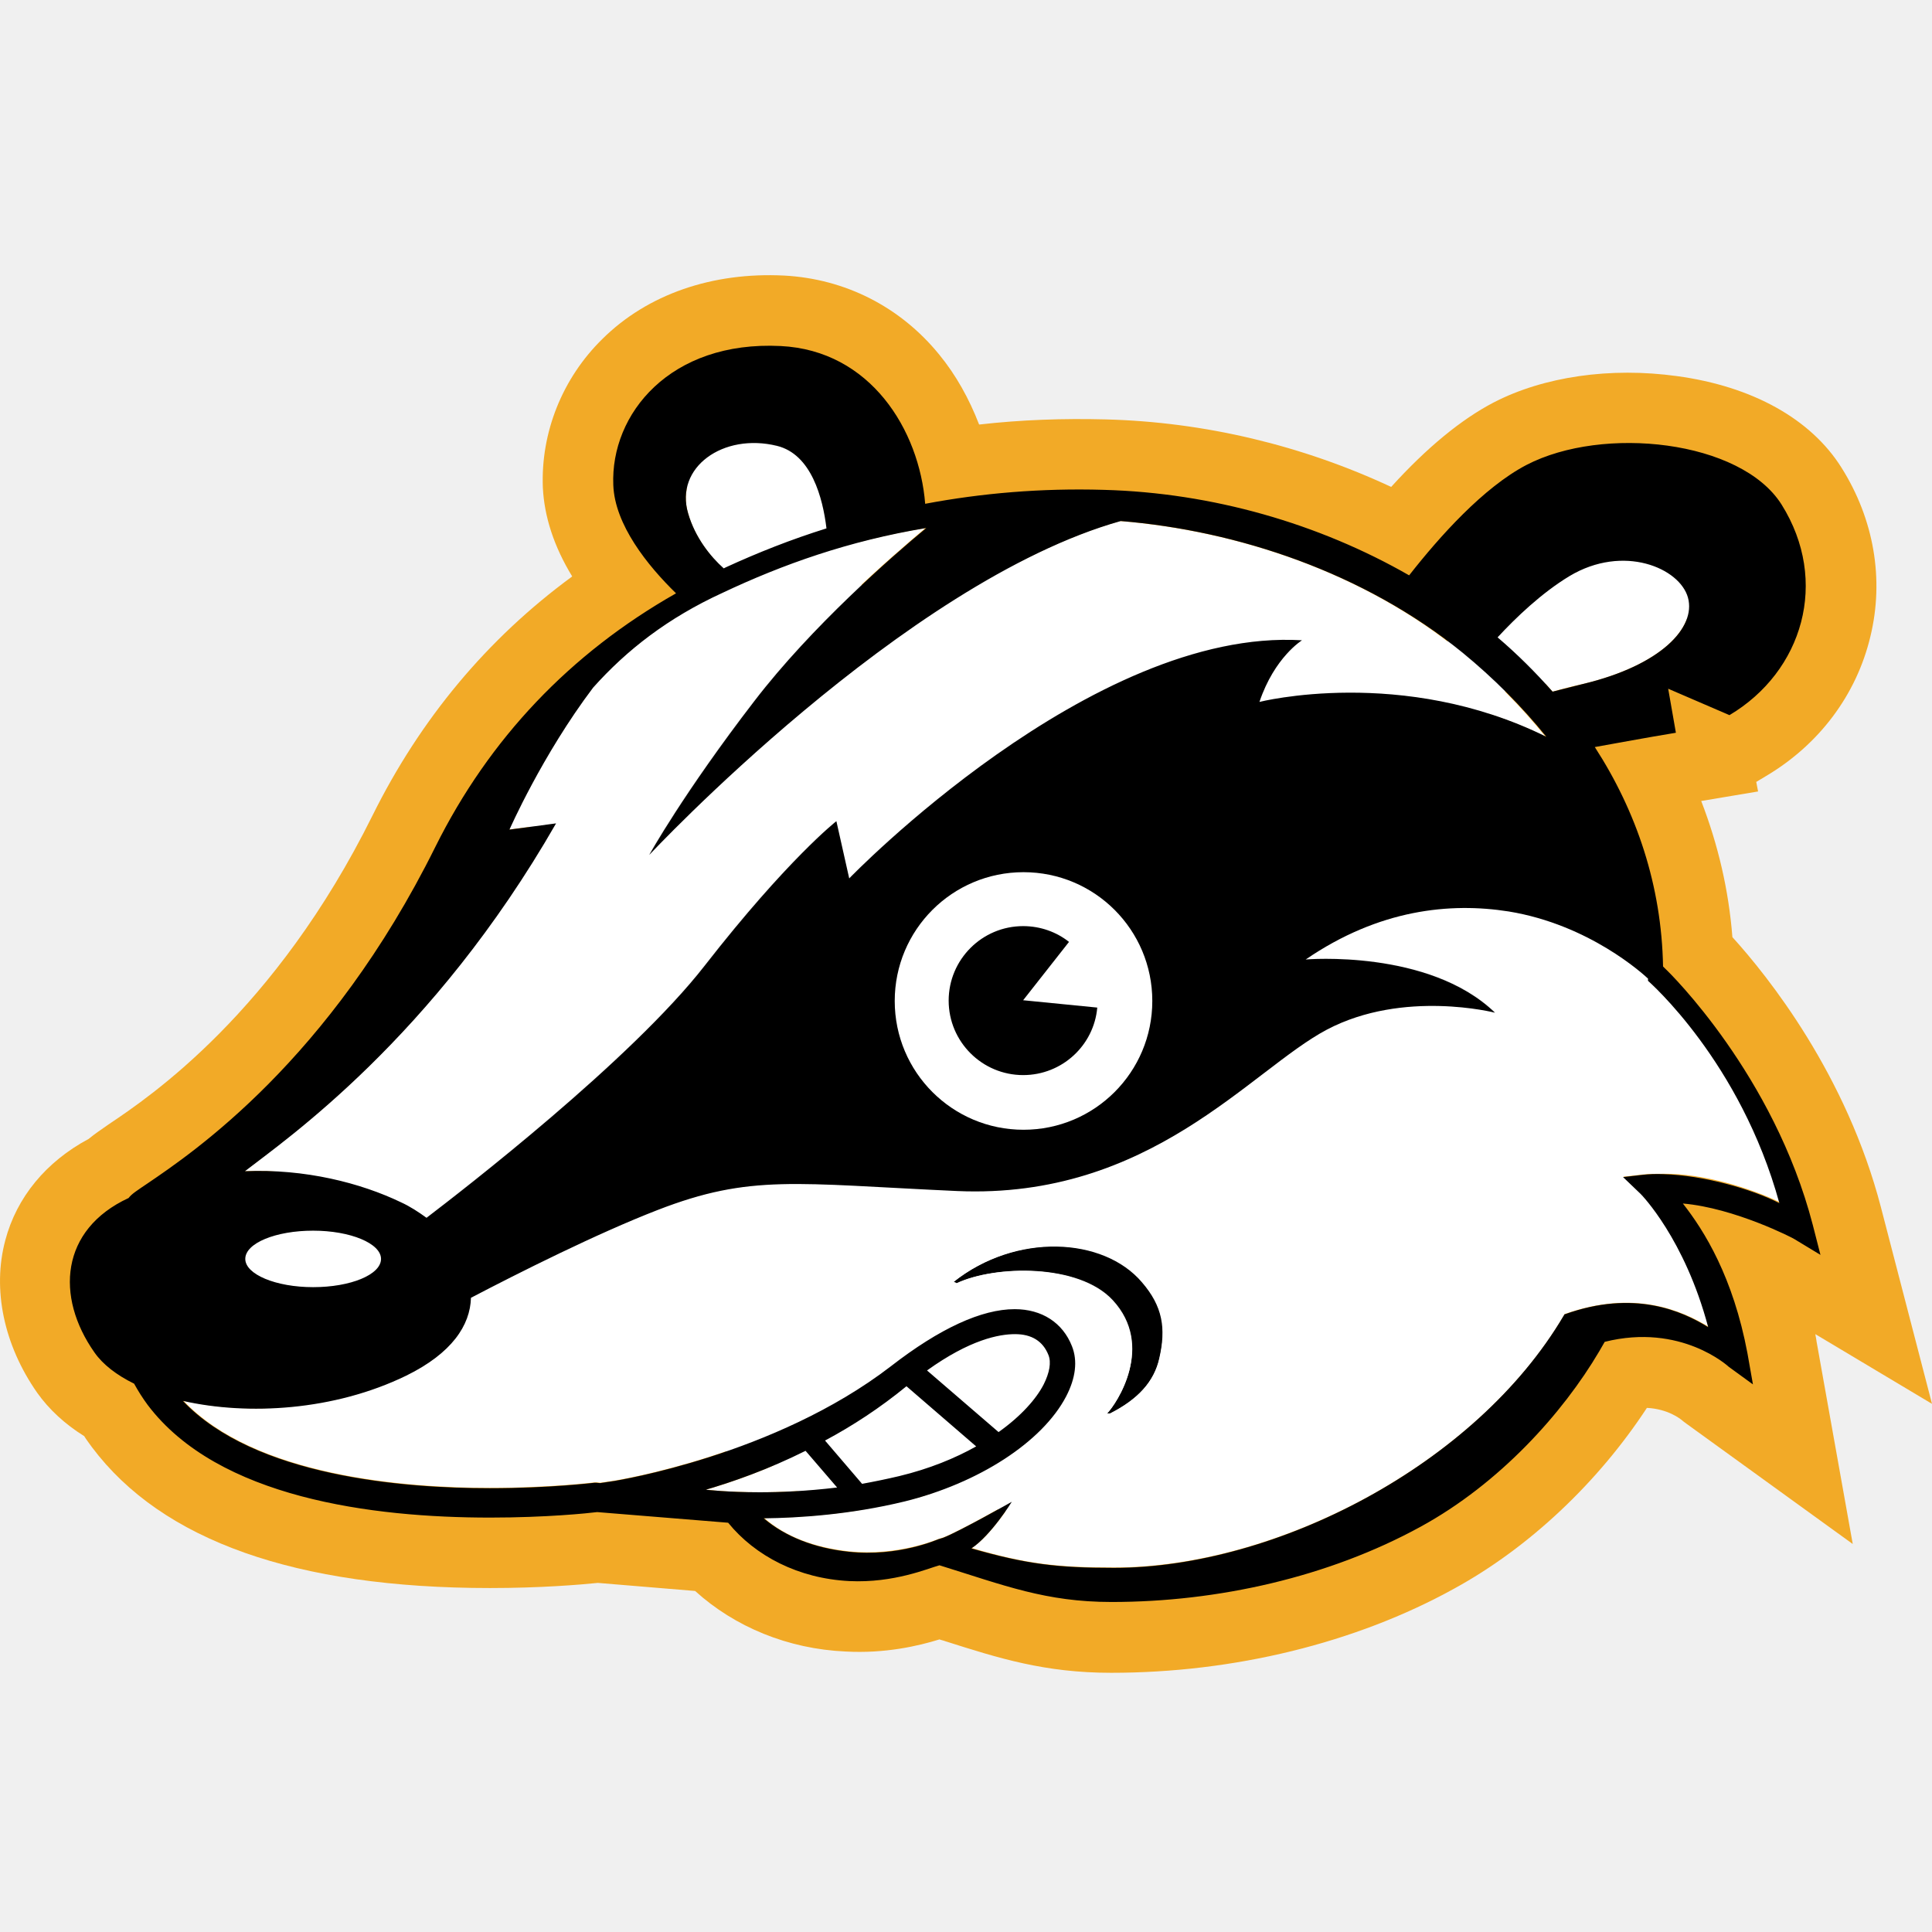
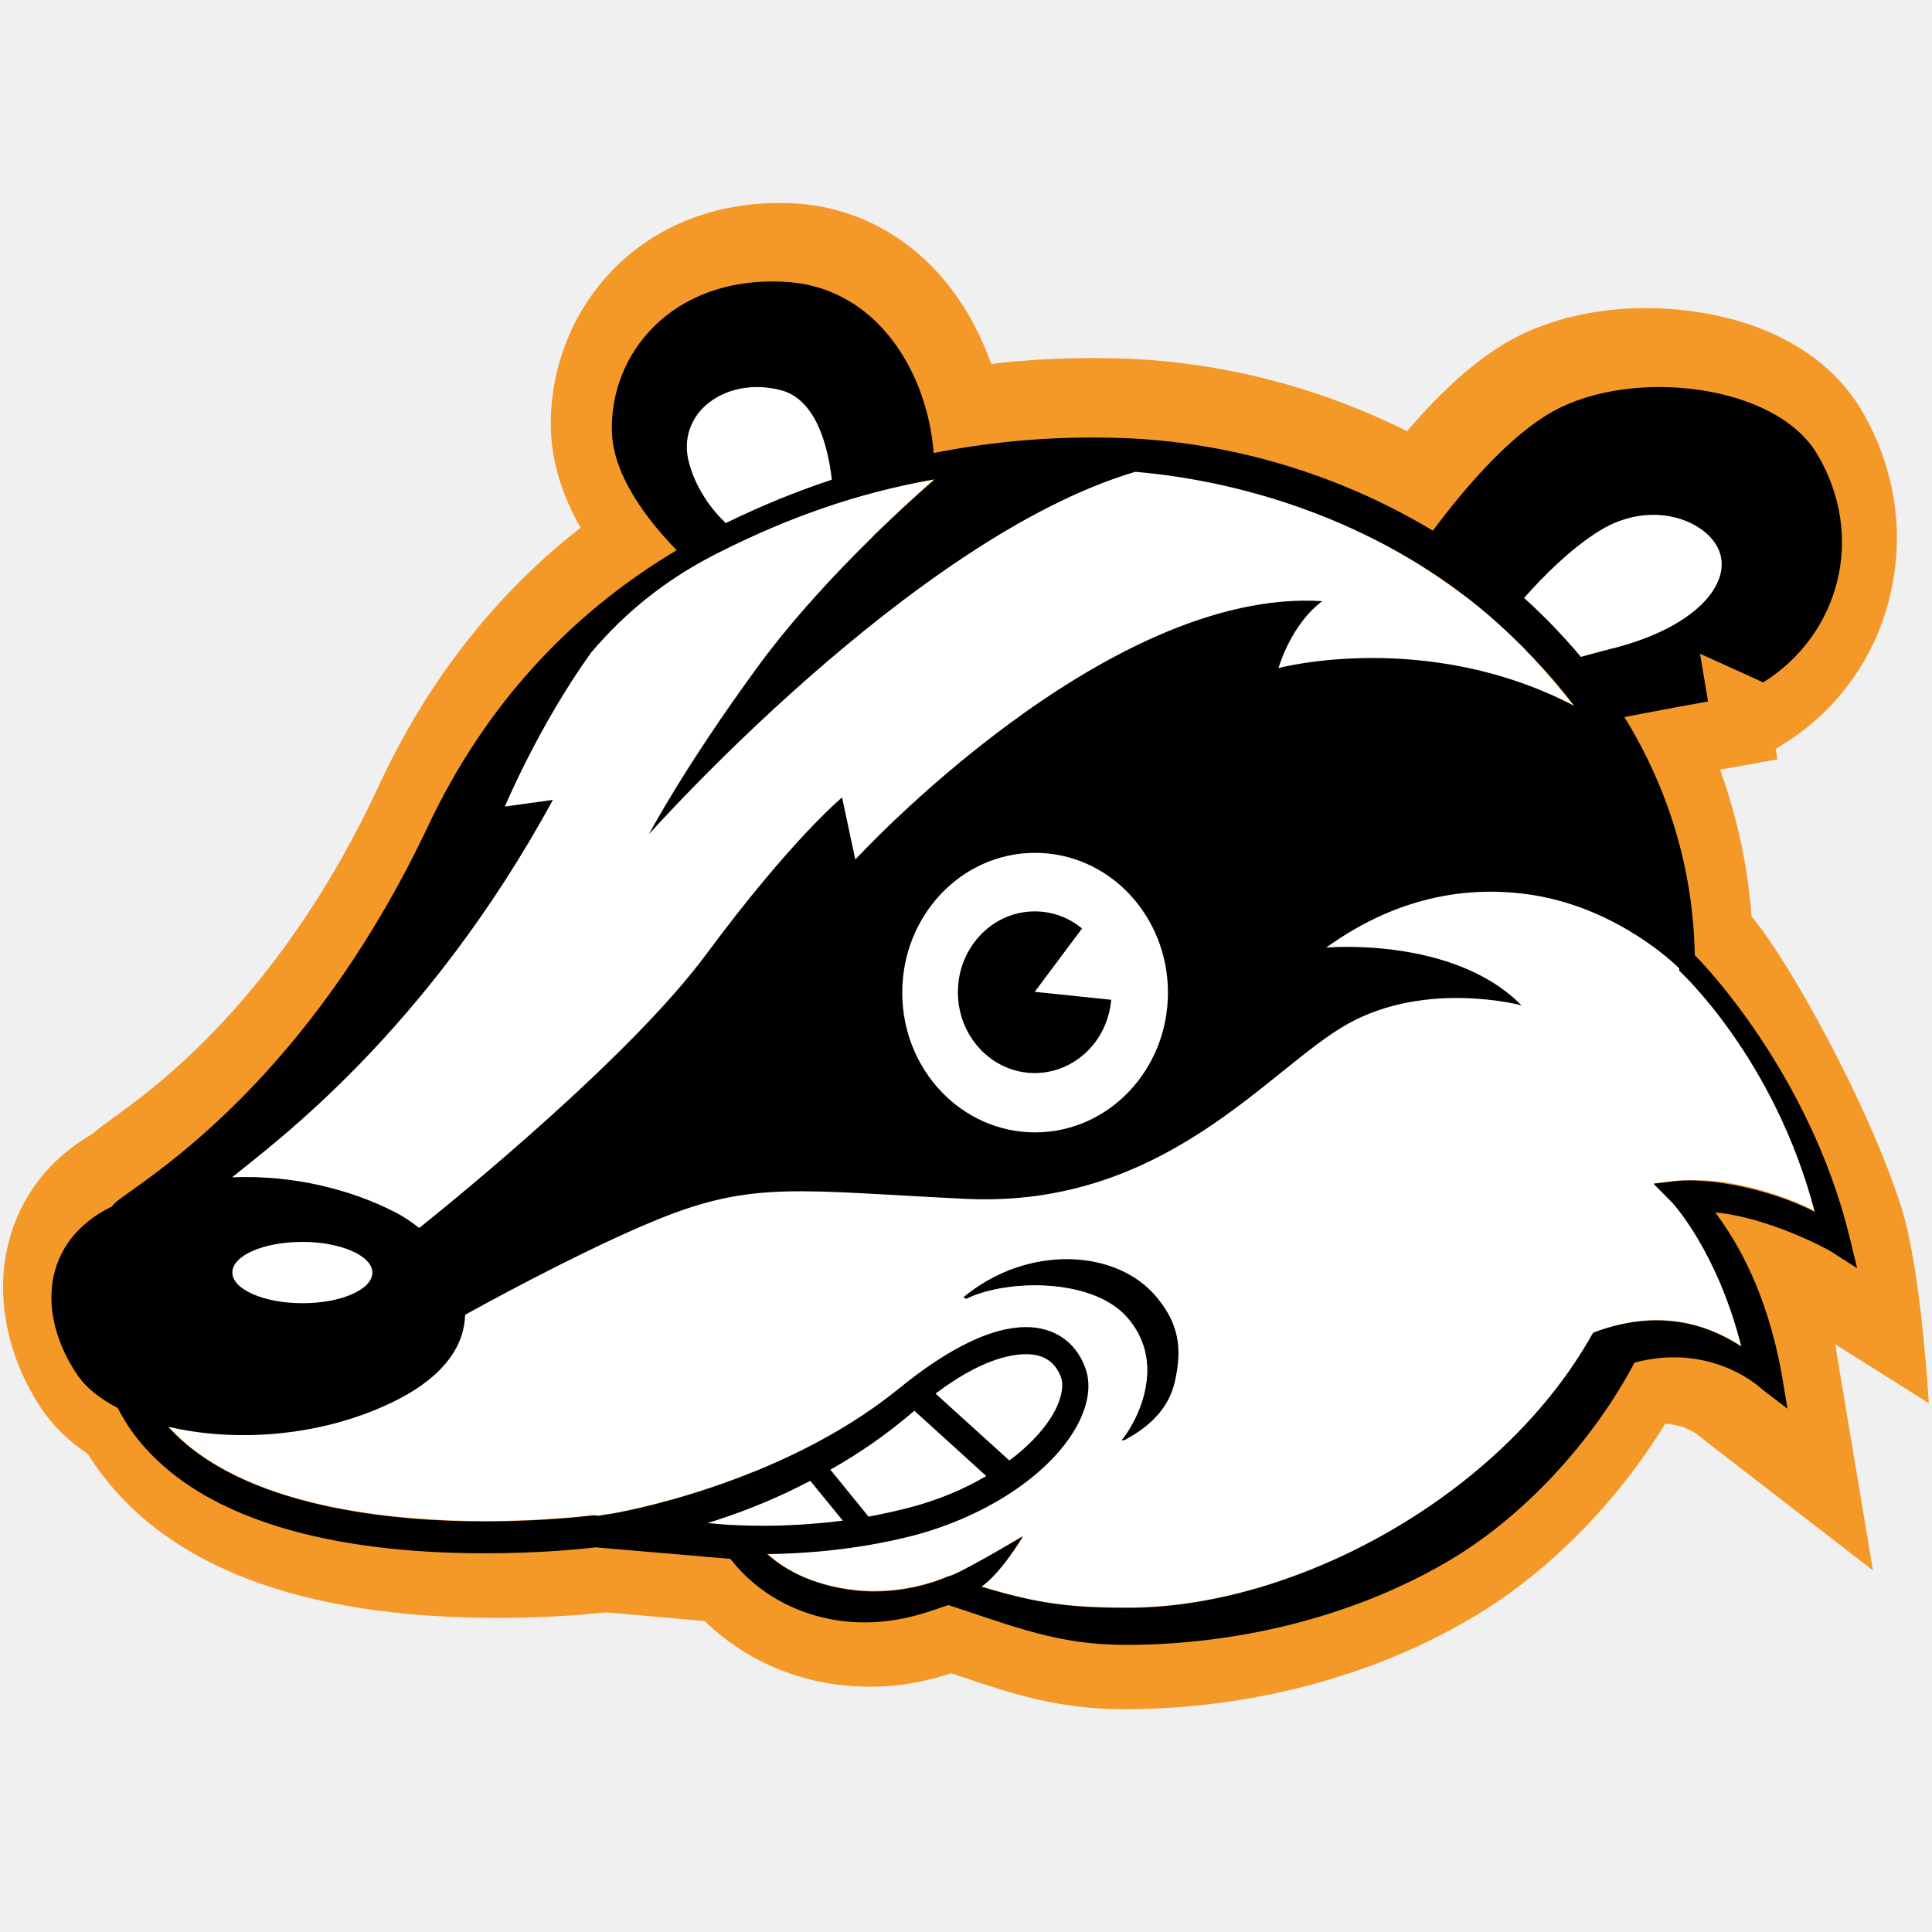
<svg xmlns="http://www.w3.org/2000/svg" version="1.1" id="Layer_1" x="0px" y="0px" viewBox="0 0 526.55 526.55" xml:space="preserve" width="526.55" height="526.55">
  <defs id="defs1" />
  <style type="text/css" id="style1">
	.st0{fill:#F2AA27;}
	.st1{fill:none;}
	.st2{fill:#FFFFFF;}
</style>
-   <path class="st0" d="m 302.85,455.906 c -18.2,0 -30.7,-4 -45.2,-8.6 -0.5,-0.2 -1.1,-0.3 -1.6,-0.5 -5.8,1.8 -14.9,3.9 -25.6,3.3 -15.7,-0.7 -30.2,-6.7 -41,-16.5 l -26.5,-2.2 c -4.9,0.5 -15.7,1.4 -29.4,1.4 -52.9,0 -89.4,-12.9 -108.5,-38.4 -0.7,-1 -1.5,-2 -2.1,-3 -5.3,-3.3 -9.6,-7.3 -12.8,-11.8 -9.1,-13 -12.3,-28.2 -8.7,-41.6 3.1,-11.7 11.1,-21.4 22.7,-27.6 1.7,-1.4 3.5,-2.6 5.5,-4 11.2,-7.5 45.3,-30.5 71.9,-84.2 13,-26.2 31.2,-48.1 54.4,-65.1 -5,-8.2 -7.6,-16.3 -8,-24.2 -0.6,-15 5.3,-29.8 16.2,-40.5 12.3,-12.2 30,-18.3 49.6,-17.3 16.6,0.9 31.6,8.5 42.2,21.5 4.6,5.6 8.2,12.1 10.9,19.1 11.4,-1.3 22.9,-1.7 34.5,-1.4 27,0.7 53.6,7.1 77.8,18.4 9.7,-10.7 19.1,-18.4 27.9,-23 13.7,-7.1 31.9,-9.7 50,-7.2 20.6,2.8 36.5,11.7 44.8,24.9 8.9,14.1 11.7,30.5 7.9,46.1 -3.8,15.9 -14,29.5 -28.6,38.1 l -2.5,1.5 0.5,2.6 -15.5,2.6 c 4.6,11.9 7.5,24.3 8.5,37.1 9.8,10.8 31.1,37.5 40.5,73.7 l 13.9,53.5 -31.8,-19 c 0.1,0.6 0.2,1.1 0.3,1.7 v 0.1 l 9.9,55.4 -45.2,-32.7 c -0.5,-0.4 -1,-0.7 -1.3,-1 -0.5,-0.4 -3.8,-3.1 -9.6,-3.4 -13.3,20.3 -32.1,38.1 -52.6,49.3 -26.8,14.8 -60,22.9 -93.4,22.9 z m -46.8,-49.5 5.6,1.7 c 2.7,0.8 5.3,1.6 7.7,2.4 12.8,4.1 21.2,6.8 33.5,6.8 27,0 53.7,-6.4 74.9,-18.1 16.1,-8.8 31.6,-24 41.3,-40.6 0.4,-0.7 0.8,-1.4 1.2,-2.1 l 4,-7.4 8.2,-2.1 c 5.1,-1.3 10,-1.9 14.5,-1.9 -1.1,-1.8 -2.3,-3.5 -3.6,-5.2 l -27.3,-34.8 44.1,3.6 c 1.1,0.1 2.2,0.2 3.3,0.4 -8.2,-14.9 -17.5,-25.5 -21.2,-29.5 l -2,-2 -6.1,-5.6 -0.2,-8.3 c -0.3,-17.5 -5.5,-34.2 -15.5,-49.7 l -15.6,-24.2 28.3,-5.3 c 1.1,-0.2 2.2,-0.4 3.3,-0.6 l -5,-28.1 38.8,16.7 c 2,-2.5 3.4,-5.3 4.1,-8.3 1.3,-5.5 0.3,-11.2 -3.1,-16.5 -1.3,-2.1 -7.1,-5.8 -17.4,-7.2 -9.9,-1.4 -20.4,-0.1 -26.9,3.3 -6.7,3.5 -16.1,12.5 -25.6,24.8 l -10.3,13.2 -14.5,-8.3 c -22.4,-12.9 -48.1,-20.1 -74.1,-20.8 -15,-0.4 -30,0.8 -44.6,3.5 l -21,3.9 -1.7,-21.3 c -0.7,-8.4 -6,-24.5 -21.1,-25.3 -8.9,-0.5 -16,1.7 -20.5,6.2 -3.2,3.2 -5,7.4 -4.8,11.6 0.1,1.9 2.5,7.9 11.4,16.5 l 18.2,17.9 -22.2,12.6 c -25.5,14.5 -44.9,35 -57.8,60.9 -31.1,62.9 -71.7,90.2 -85,99.1 -0.7,0.4 -1.4,1 -2,1.4 l -1.8,2.2 -4,1.9 c -1.9,0.9 -4.2,2.3 -4.7,4.1 -0.5,1.7 0.1,5.2 3.1,9.5 v 0 c 0,0 0.9,1 3.6,2.3 l 5.5,2.7 2.9,5.4 c 0.7,1.2 1.4,2.4 2.2,3.5 11.1,14.8 38.7,23 77.7,23 14.4,0 24.9,-1.2 26.9,-1.4 l 1.9,-0.2 45.8,3.7 5.2,6.4 c 4.2,5.2 11.1,8.4 18.9,8.7 6.8,0.3 12.4,-1.6 15.8,-2.8 1,-0.3 1.8,-0.6 2.4,-0.8 z" id="path1" />
-   <g id="XMLID_67_" transform="translate(0,74.99599)">
+   <path class="st0" d="m 306.493,465.836 c -18.369,0 -30.984,-4.311 -45.619,-9.268 -0.505,-0.216 -1.11,-0.323 -1.615,-0.539 -5.854,1.94 -15.038,4.203 -25.837,3.556 -15.845,-0.754 -30.48,-7.221 -41.38,-17.782 l -26.746,-2.371 c -4.945,0.539 -15.845,1.509 -29.672,1.509 -53.39,0 -90.228,-13.903 -109.505,-41.385 -0.706,-1.078 -1.514,-2.155 -2.119,-3.233 -5.349,-3.556 -9.689,-7.867 -12.919,-12.717 C 1.897,369.596 -1.333,353.214 2.301,338.773 5.43,326.163 13.504,315.709 25.211,309.028 c 1.716,-1.509 3.532,-2.802 5.551,-4.311 11.304,-8.083 45.72,-32.871 72.566,-90.744 13.12,-28.236 31.489,-51.838 54.904,-70.16 -5.046,-8.837 -7.67,-17.567 -8.074,-26.081 -0.606,-16.166 5.349,-32.116 16.35,-43.648 12.414,-13.148 30.278,-19.722 50.06,-18.645 16.754,0.97 31.893,9.161 42.591,23.171 4.643,6.035 8.276,13.04 11.001,20.584 11.506,-1.401 23.112,-1.832 34.82,-1.509 27.25,0.754 54.097,7.652 78.521,19.83 9.79,-11.532 19.277,-19.83 28.158,-24.788 13.827,-7.652 32.196,-10.454 50.463,-7.76 20.791,3.018 36.838,12.609 45.215,26.835 8.982,15.196 11.808,32.871 7.973,49.683 -3.835,17.136 -14.13,31.793 -28.865,41.061 l -2.523,1.617 0.505,2.802 -15.644,2.802 c 4.643,12.825 7.569,26.189 8.579,39.983 9.891,11.639 31.877,51.044 40.875,79.428 5.417,17.088 7.436,53.263 7.436,53.263 l -25.502,-16.081 c 0.101,0.647 0.202,1.186 0.303,1.832 v 0.108 l 9.992,59.706 -45.619,-35.242 c -0.505,-0.431 -1.009,-0.754 -1.312,-1.078 -0.505,-0.431 -3.835,-3.341 -9.689,-3.664 -13.423,21.878 -32.397,41.061 -53.087,53.132 -27.048,15.95 -60.556,24.68 -94.265,24.68 z m -47.234,-53.347 5.652,1.832 c 2.725,0.862 5.349,1.724 7.771,2.587 12.919,4.419 21.396,7.329 33.81,7.329 27.25,0 54.198,-6.897 75.594,-19.507 16.249,-9.484 31.893,-25.865 41.683,-43.756 0.404,-0.754 0.807,-1.509 1.211,-2.263 l 4.037,-7.975 8.276,-2.263 c 5.147,-1.401 10.093,-2.048 14.634,-2.048 -1.11,-1.94 -2.321,-3.772 -3.633,-5.604 l -27.553,-37.505 44.509,3.88 c 1.11,0.108 2.22,0.216 3.331,0.431 -8.276,-16.058 -17.662,-27.482 -21.396,-31.793 l -2.019,-2.155 -6.157,-6.035 -0.202,-8.945 c -0.303,-18.86 -5.551,-36.858 -15.644,-53.563 l -15.745,-26.081 28.562,-5.712 c 1.11,-0.216 2.22,-0.431 3.331,-0.647 l -5.046,-30.284 39.159,17.998 c 2.019,-2.694 3.432,-5.712 4.138,-8.945 1.312,-5.927 0.303,-12.07 -3.129,-17.782 -1.312,-2.263 -7.166,-6.251 -17.561,-7.76 -9.992,-1.509 -20.589,-0.108 -27.149,3.556 -6.762,3.772 -16.249,13.472 -25.837,26.728 l -10.395,14.226 -14.634,-8.945 c -22.608,-13.903 -48.546,-21.662 -74.787,-22.417 -15.139,-0.431 -30.278,0.862 -45.013,3.772 l -21.195,4.203 -1.716,-22.956 c -0.706,-9.053 -6.056,-26.404 -21.295,-27.266 -8.982,-0.539 -16.148,1.832 -20.69,6.682 -3.23,3.449 -5.046,7.975 -4.844,12.502 0.101,2.048 2.523,8.514 11.506,17.782 l 18.369,19.291 -22.406,13.579 c -25.736,15.627 -45.316,37.72 -58.335,65.633 -31.388,67.789 -72.364,97.211 -85.787,106.802 -0.706,0.431 -1.413,1.078 -2.019,1.509 l -1.817,2.371 -4.037,2.048 c -1.918,0.97 -4.239,2.479 -4.744,4.419 -0.505,1.832 0.101,5.604 3.129,10.238 v 0 c 0,0 0.908,1.078 3.633,2.479 l 5.551,2.91 2.927,5.82 c 0.706,1.293 1.413,2.587 2.22,3.772 11.203,15.95 39.059,24.788 78.42,24.788 14.533,0 25.131,-1.293 27.149,-1.509 l 1.918,-0.216 46.224,3.988 5.248,6.897 c 4.239,5.604 11.203,9.053 19.075,9.376 6.863,0.323 12.515,-1.724 15.946,-3.018 1.009,-0.323 1.817,-0.647 2.422,-0.862 z" id="path1" style="fill:#f49928;fill-opacity:1;stroke-width:1.043" />
+   <g id="XMLID_67_" transform="matrix(1.031506,0,0,1.085293,-5.631869,55.8461)">
    <path id="XMLID_90_" class="st1" d="m 485.05,252.81 c -8,-3.9 -21,-7.9 -31.7,-7.8 10.8,0.3 24,4 31.7,7.8 z" />
    <path id="XMLID_89_" class="st2" d="m 225.25,69.11 c -1,-8.3 -4.1,-20.2 -13.5,-22.5 -14.7,-3.7 -27.9,5.9 -24.2,18.4 1.9,6.6 6.1,11.7 9.6,15.1 0.2,-0.1 0.4,-0.2 0.6,-0.3 8.7,-4 17.9,-7.6 27.5,-10.7 z" />
    <path id="XMLID_88_" class="st2" d="m 423.15,113.51 c 2.4,-0.7 5.1,-1.4 8.3,-2.1 21.3,-5.1 30.8,-15.4 28.6,-23.5 -2.2,-8.1 -17.6,-14.7 -32.3,-5.9 -7.6,4.6 -14.6,11.3 -19.6,16.7 5.4,4.6 10.4,9.6 15,14.8 z" />
    <path id="XMLID_87_" class="st2" d="m 192.35,331.01 c 0.1,0 5.8,0.7 14.7,0.7 5.6,0 12.9,-0.3 21.1,-1.3 l -8.6,-10 c -10.1,5 -19.8,8.5 -28.2,10.9 z" />
    <path id="XMLID_86_" class="st2" d="m 234.95,329.41 c 3.3,-0.6 6.7,-1.2 10.1,-2.1 8.3,-2 15.3,-4.9 21,-8.1 l -19,-16.4 c -7.2,5.9 -14.7,10.7 -22.2,14.8 z" />
    <path id="XMLID_85_" class="st2" d="m 161.45,112.41 c -13.9,18.4 -22.8,38.7 -22.8,38.7 l 12.7,-1.7 c -33.5,58.6 -74,86.4 -84.8,94.8 16.4,-0.6 31.6,3.3 42.6,8.5 2.4,1.1 4.7,2.6 6.9,4.2 9.7,-7.4 55.7,-42.9 75.8,-68.7 22.6,-29 35.9,-39.4 35.9,-39.4 l 3.5,15.6 c 0,0 66.1,-68.4 123.4,-64.9 0,0 -7.5,4.6 -11.6,16.8 0,0 38.9,-9.9 78.2,9.5 -6.7,-8.3 -14.4,-16.1 -22.8,-22.9 -26.9,-22 -61.5,-33.3 -93.2,-35.9 -59,16.6 -128.5,91 -128.5,91 0,0 9.3,-16.9 28.7,-42 15.6,-20.3 37.5,-39.3 46.8,-47.1 -21,3.4 -39,9.8 -55.8,17.6 -14.6,6.9 -25.8,15.6 -35,25.9 z" />
    <path id="XMLID_84_" class="st2" d="m 284.45,302.31 c 1.6,-3.1 2.1,-6 1.3,-8 -1.5,-3.8 -4.5,-5.7 -9.1,-5.7 -4.5,0 -12.3,1.5 -24,9.9 l 19.5,16.8 c 6.2,-4.4 10.3,-9.1 12.3,-13 z" />
    <path id="XMLID_83_" class="st2" d="m 66.75,268.11 c 0,4.3 8.3,7.7 18.5,7.7 10.2,0 18.5,-3.5 18.5,-7.7 0,-4.3 -8.3,-7.7 -18.5,-7.7 -10.2,0 -18.5,3.5 -18.5,7.7 z" />
    <path id="XMLID_82_" d="m 259.95,274.31 0.8,0.4 c 10.5,-4.9 33.2,-5.4 42.5,4.6 11.6,12.5 1.1,28.2 -1.5,30.9 h 0.8 c 7.7,-3.9 12.1,-8.7 13.5,-15.1 1.9,-8.2 0.9,-14.2 -4.6,-20.8 -10.6,-12.3 -34.5,-13.5 -51.5,0 z" />
    <path id="XMLID_79_" class="st2" d="m 449.25,192.21 v -0.6 c -1.2,-1.1 -15.8,-14.6 -38,-18.3 v 0 c -16,-2.6 -35.3,-0.6 -55.3,13.1 0,0 33.6,-2.9 51.6,14.5 0,0 -24.9,-6.4 -45.8,4.6 -20.9,11 -48.1,46.4 -100.8,44 -44.1,-1.9 -56.2,-4.6 -81.7,5.2 -16.5,6.4 -37.7,17.1 -50.8,23.9 -0.3,7.5 -5.2,15.1 -17.6,21.2 -19.7,9.6 -43.2,10.9 -60.9,6.9 19.4,20.6 60.2,23.8 83.6,23.8 16.4,0 28.5,-1.5 28.6,-1.5 h 0.4 l 1.1,0.1 4,-0.6 c 0.4,-0.1 43.6,-6.9 75.2,-31.2 13.4,-10.4 24.8,-15.6 33.8,-15.6 7.4,0 13,3.7 15.6,10.1 1.5,4 1,8.7 -1.6,13.7 -6.5,12.4 -23.7,23.6 -44,28.6 -14.8,3.6 -28.8,4.5 -38.4,4.6 5.8,5.1 13.8,8.1 23.1,9.1 13.6,1.4 24.4,-3.4 24.5,-3.4 l 1.3,-0.4 v 0 c 4.4,-1.7 18.7,-9.8 18.7,-9.8 0,0 -5.7,9.2 -11,12.7 15,4.4 23.5,5.3 38.8,5.3 44,0 98.6,-27.9 122.6,-68.7 0.1,-0.2 0.2,-0.4 0.3,-0.5 v 0.1 c 18.9,-6.7 31.9,-0.9 39.1,3.5 -6.3,-24.2 -18.2,-36.2 -18.4,-36.3 l -4.8,-4.6 5.2,-0.6 c 1.8,-0.2 3.8,-0.2 5.8,-0.2 10.7,-0.1 23.7,3.9 31.7,7.8 -10.7,-38.5 -35.6,-60.2 -35.9,-60.5 z m -133.3,103 c -1.4,6.3 -5.8,11.2 -13.5,15.1 h -0.8 c 2.7,-2.7 13.1,-18.4 1.5,-30.9 -9.3,-10 -32,-9.6 -42.5,-4.6 l -0.8,-0.4 c 17,-13.5 40.9,-12.3 51.4,0.1 5.6,6.5 6.6,12.5 4.7,20.7 z" />
    <path id="XMLID_68_" d="m 496.15,267.01 -2.1,-8.2 c -10.6,-40.8 -38.9,-68.6 -40.1,-69.7 v 0 c -0.2,-0.2 -0.4,-0.4 -0.7,-0.7 -0.4,-22 -7.2,-42.2 -18.6,-59.8 6.2,-1.1 13.6,-2.5 22.1,-3.9 l -2.1,-12 16.7,7.2 c 20,-11.9 27.3,-36.5 14.2,-57.4 -11.1,-17.6 -48.7,-21.6 -69.5,-10.8 -11.7,6.1 -23.7,19.5 -32,30.1 -24.6,-14.1 -53.6,-22.5 -83.2,-23.3 -17.1,-0.5 -33.3,0.9 -48.7,3.8 -1.6,-20.1 -14.9,-41.8 -39.4,-43 -30.1,-1.5 -46.4,18.5 -45.6,37.9 0.4,10.8 9.3,21.9 17.1,29.5 -28.9,16.4 -50.9,39.6 -65.6,69.1 -28.9,58.3 -66.2,83.4 -78.4,91.7 -2.8,1.9 -4.4,2.9 -5.2,4 -18.6,8.6 -20,26.9 -9.3,42.1 2.3,3.3 6.1,6.2 10.8,8.5 1.1,2 2.3,3.9 3.7,5.8 19.2,25.4 61.3,30.7 93.3,30.7 15.4,0 26.8,-1.2 29.2,-1.5 l 35.7,2.9 c 7.4,9.1 19.2,15.2 33,15.9 12.2,0.6 21.6,-3.5 24.6,-4.3 17.7,5.5 29,10 46.9,10 29,0 59.2,-6.8 84.2,-20.5 21.6,-11.8 38.8,-31 48.7,-47.8 0.5,-0.9 1,-1.7 1.5,-2.6 20.8,-5.2 33.7,6.7 33.8,6.8 l 6.6,4.8 -1.5,-8.5 c -3.9,-20.7 -11.7,-33.3 -17.6,-40.8 14.1,1.2 30.2,9.5 30.4,9.7 z m -68.4,-185 c 14.7,-8.8 30.1,-2.2 32.3,5.9 2.2,8.1 -7.3,18.4 -28.6,23.5 -3.1,0.8 -5.9,1.5 -8.3,2.1 -4.6,-5.2 -9.6,-10.2 -15,-14.8 5,-5.4 12,-12.1 19.6,-16.7 z m -175.3,-13.1 c -9.3,7.7 -31.2,26.8 -46.8,47.1 -19.4,25.2 -28.7,42 -28.7,42 0,0 69.5,-74.4 128.5,-91 31.7,2.6 66.3,14 93.2,35.9 8.4,6.9 16.1,14.6 22.8,22.9 -39.2,-19.4 -78.2,-9.5 -78.2,-9.5 4.1,-12.2 11.6,-16.8 11.6,-16.8 -57.4,-3.5 -123.4,64.9 -123.4,64.9 l -3.5,-15.6 c 0,0 -13.3,10.4 -35.9,39.4 -20.1,25.8 -66.1,61.3 -75.8,68.7 -2.2,-1.6 -4.5,-3.1 -6.9,-4.2 -11,-5.3 -26.2,-9.2 -42.6,-8.5 10.8,-8.4 51.2,-36.2 84.8,-94.8 l -12.7,1.7 c 0,0 8.9,-20.3 22.8,-38.7 9.2,-10.3 20.4,-19 35.2,-25.8 16.5,-7.8 34.5,-14.2 55.6,-17.7 z m -148.6,199.2 c 0,4.3 -8.3,7.7 -18.5,7.7 -10.2,0 -18.5,-3.5 -18.5,-7.7 0,-4.3 8.3,-7.7 18.5,-7.7 10.2,0 18.5,3.5 18.5,7.7 z m 83.7,-203.2 c -3.7,-12.5 9.5,-22 24.2,-18.4 9.4,2.3 12.5,14.2 13.5,22.5 -9.6,3 -18.7,6.6 -27.4,10.6 -0.2,0.1 -0.4,0.2 -0.6,0.3 -3.6,-3.2 -7.8,-8.4 -9.7,-15 z m 84.6,250.4 -19.5,-16.8 c 11.7,-8.4 19.6,-9.9 24,-9.9 4.5,0 7.6,1.9 9.1,5.7 0.8,2 0.3,4.8 -1.3,8 -2,3.9 -6.1,8.6 -12.3,13 z m -25.1,-12.5 19,16.4 c -5.7,3.2 -12.7,6.1 -21,8.1 -3.4,0.8 -6.8,1.5 -10.1,2.1 l -10.1,-11.8 c 7.5,-4 15,-8.9 22.2,-14.8 z m -27.5,17.6 8.6,10 c -8.2,1 -15.6,1.3 -21.1,1.3 -8.8,0 -14.6,-0.7 -14.7,-0.7 l -1,0.3 c 8.4,-2.4 18.2,-5.9 28.2,-10.9 z m 233.8,-75.4 c -2,-0.1 -4,0 -5.8,0.2 l -5.2,0.6 4.8,4.6 c 0.2,0.2 12,12.2 18.4,36.3 -7.1,-4.4 -20.2,-10.3 -39.1,-3.5 v -0.1 c -0.1,0.2 -0.2,0.4 -0.3,0.5 -24,40.7 -78.5,68.7 -122.6,68.7 -15.3,0 -23.8,-1 -38.8,-5.3 5.4,-3.6 11,-12.7 11,-12.7 0,0 -14.3,8.1 -18.7,9.8 v 0 l -1.3,0.4 c -0.1,0 -10.9,4.9 -24.5,3.4 -9.3,-1 -17.2,-4.1 -23.1,-9.1 9.5,-0.1 23.6,-1 38.4,-4.6 20.2,-5 37.5,-16.2 44,-28.6 2.6,-5 3.2,-9.7 1.6,-13.7 -2.5,-6.4 -8.2,-10.1 -15.6,-10.1 -9,0 -20.4,5.2 -33.8,15.6 -31.6,24.3 -74.8,31.1 -75.2,31.2 l -4,0.6 -1.1,-0.1 h -0.4 c -0.1,0 -12.2,1.5 -28.6,1.5 -23.4,0 -64.1,-3.2 -83.6,-23.8 17.7,4 41.2,2.7 60.9,-6.9 12.4,-6.1 17.4,-13.7 17.6,-21.2 13,-6.8 34.3,-17.5 50.8,-23.9 25.5,-9.9 37.6,-7.2 81.7,-5.2 52.7,2.3 80,-33 100.8,-44 20.9,-11 45.8,-4.6 45.8,-4.6 -18,-17.4 -51.6,-14.5 -51.6,-14.5 20,-13.7 39.4,-15.6 55.3,-13.1 v 0 c 22.1,3.6 36.8,17.2 38,18.3 v 0.6 c 0.3,0.3 25.2,22 35.8,60.6 -7.6,-3.9 -20.8,-7.6 -31.6,-7.9 z" />
  </g>
-   <path id="XMLID_59_" d="m 278.85,252.606 c -11.2,0 -20.3,9.1 -20.3,20.3 0,11.2 9.1,20.3 20.3,20.3 10.6,0 19.2,-8.1 20.2,-18.4 l -20.2,-1.8 12.5,-15.9 c -3.4,-2.9 -7.7,-4.5 -12.5,-4.5 z" />
-   <path id="XMLID_60_" class="st2" d="m 243.85,272.806 c 0,19.4 15.7,35.1 35.1,35.1 19.4,0 35.1,-15.7 35.1,-35.1 0,-19.4 -15.7,-35.1 -35.1,-35.1 -19.4,0 -35.1,15.7 -35.1,35.1 z m 55.2,1.8 c -0.9,10.3 -9.6,18.4 -20.2,18.4 -11.2,0 -20.3,-9.1 -20.3,-20.3 0,-11.2 9.1,-20.3 20.3,-20.3 4.7,0 9.1,1.6 12.5,4.3 l -12.5,15.9 z" />
+   <path id="XMLID_59_" d="m 282.004,248.605 c -11.553,0 -20.94,9.876 -20.94,22.031 0,12.155 9.387,22.031 20.94,22.031 10.934,0 19.805,-8.791 20.836,-19.969 l -20.836,-1.954 12.894,-17.256 c -3.507,-3.147 -7.943,-4.884 -12.894,-4.884 z" style="stroke-width:1.058" />
+   <path id="XMLID_60_" class="st2" d="m 245.901,270.528 c 0,21.055 16.195,38.094 36.206,38.094 20.011,0 36.206,-17.039 36.206,-38.094 0,-21.055 -16.195,-38.094 -36.206,-38.094 -20.011,0 -36.206,17.039 -36.206,38.094 z m 56.939,1.954 c -0.928,11.179 -9.902,19.969 -20.836,19.969 -11.553,0 -20.94,-9.876 -20.94,-22.031 0,-12.155 9.387,-22.031 20.94,-22.031 4.848,0 9.387,1.736 12.894,4.667 l -12.894,17.256 z" style="stroke-width:1.058" />
</svg>
